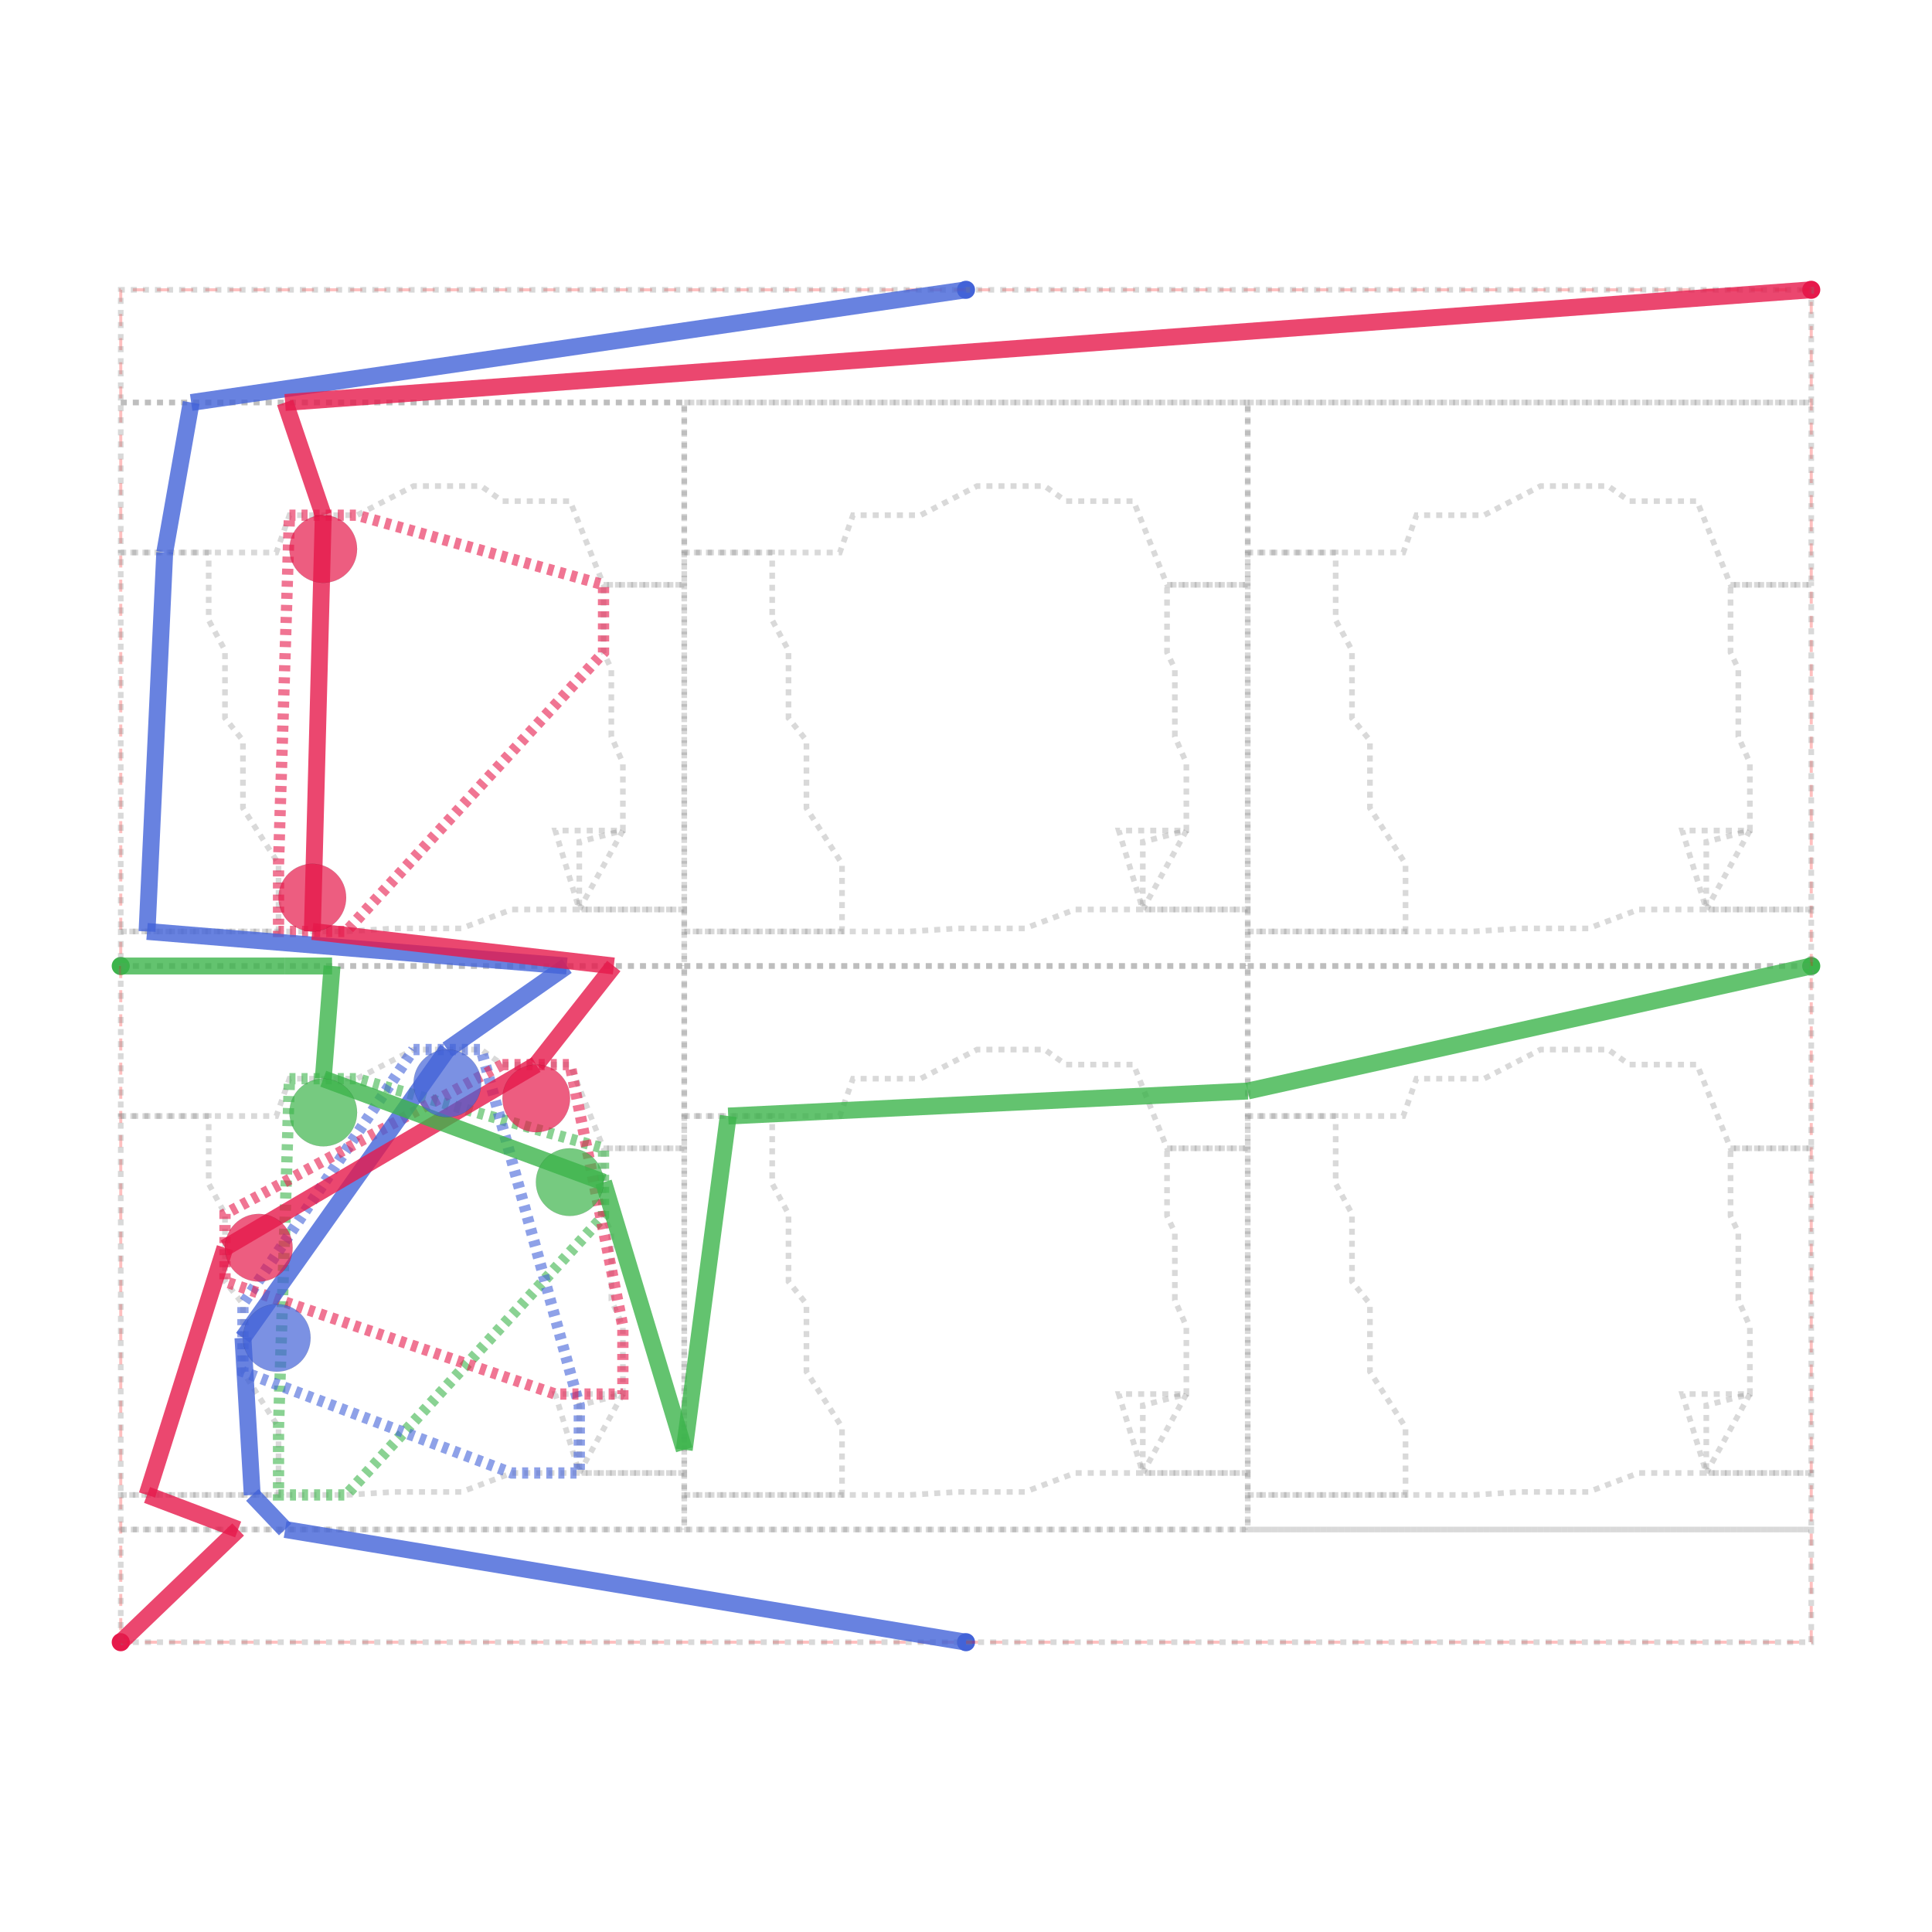
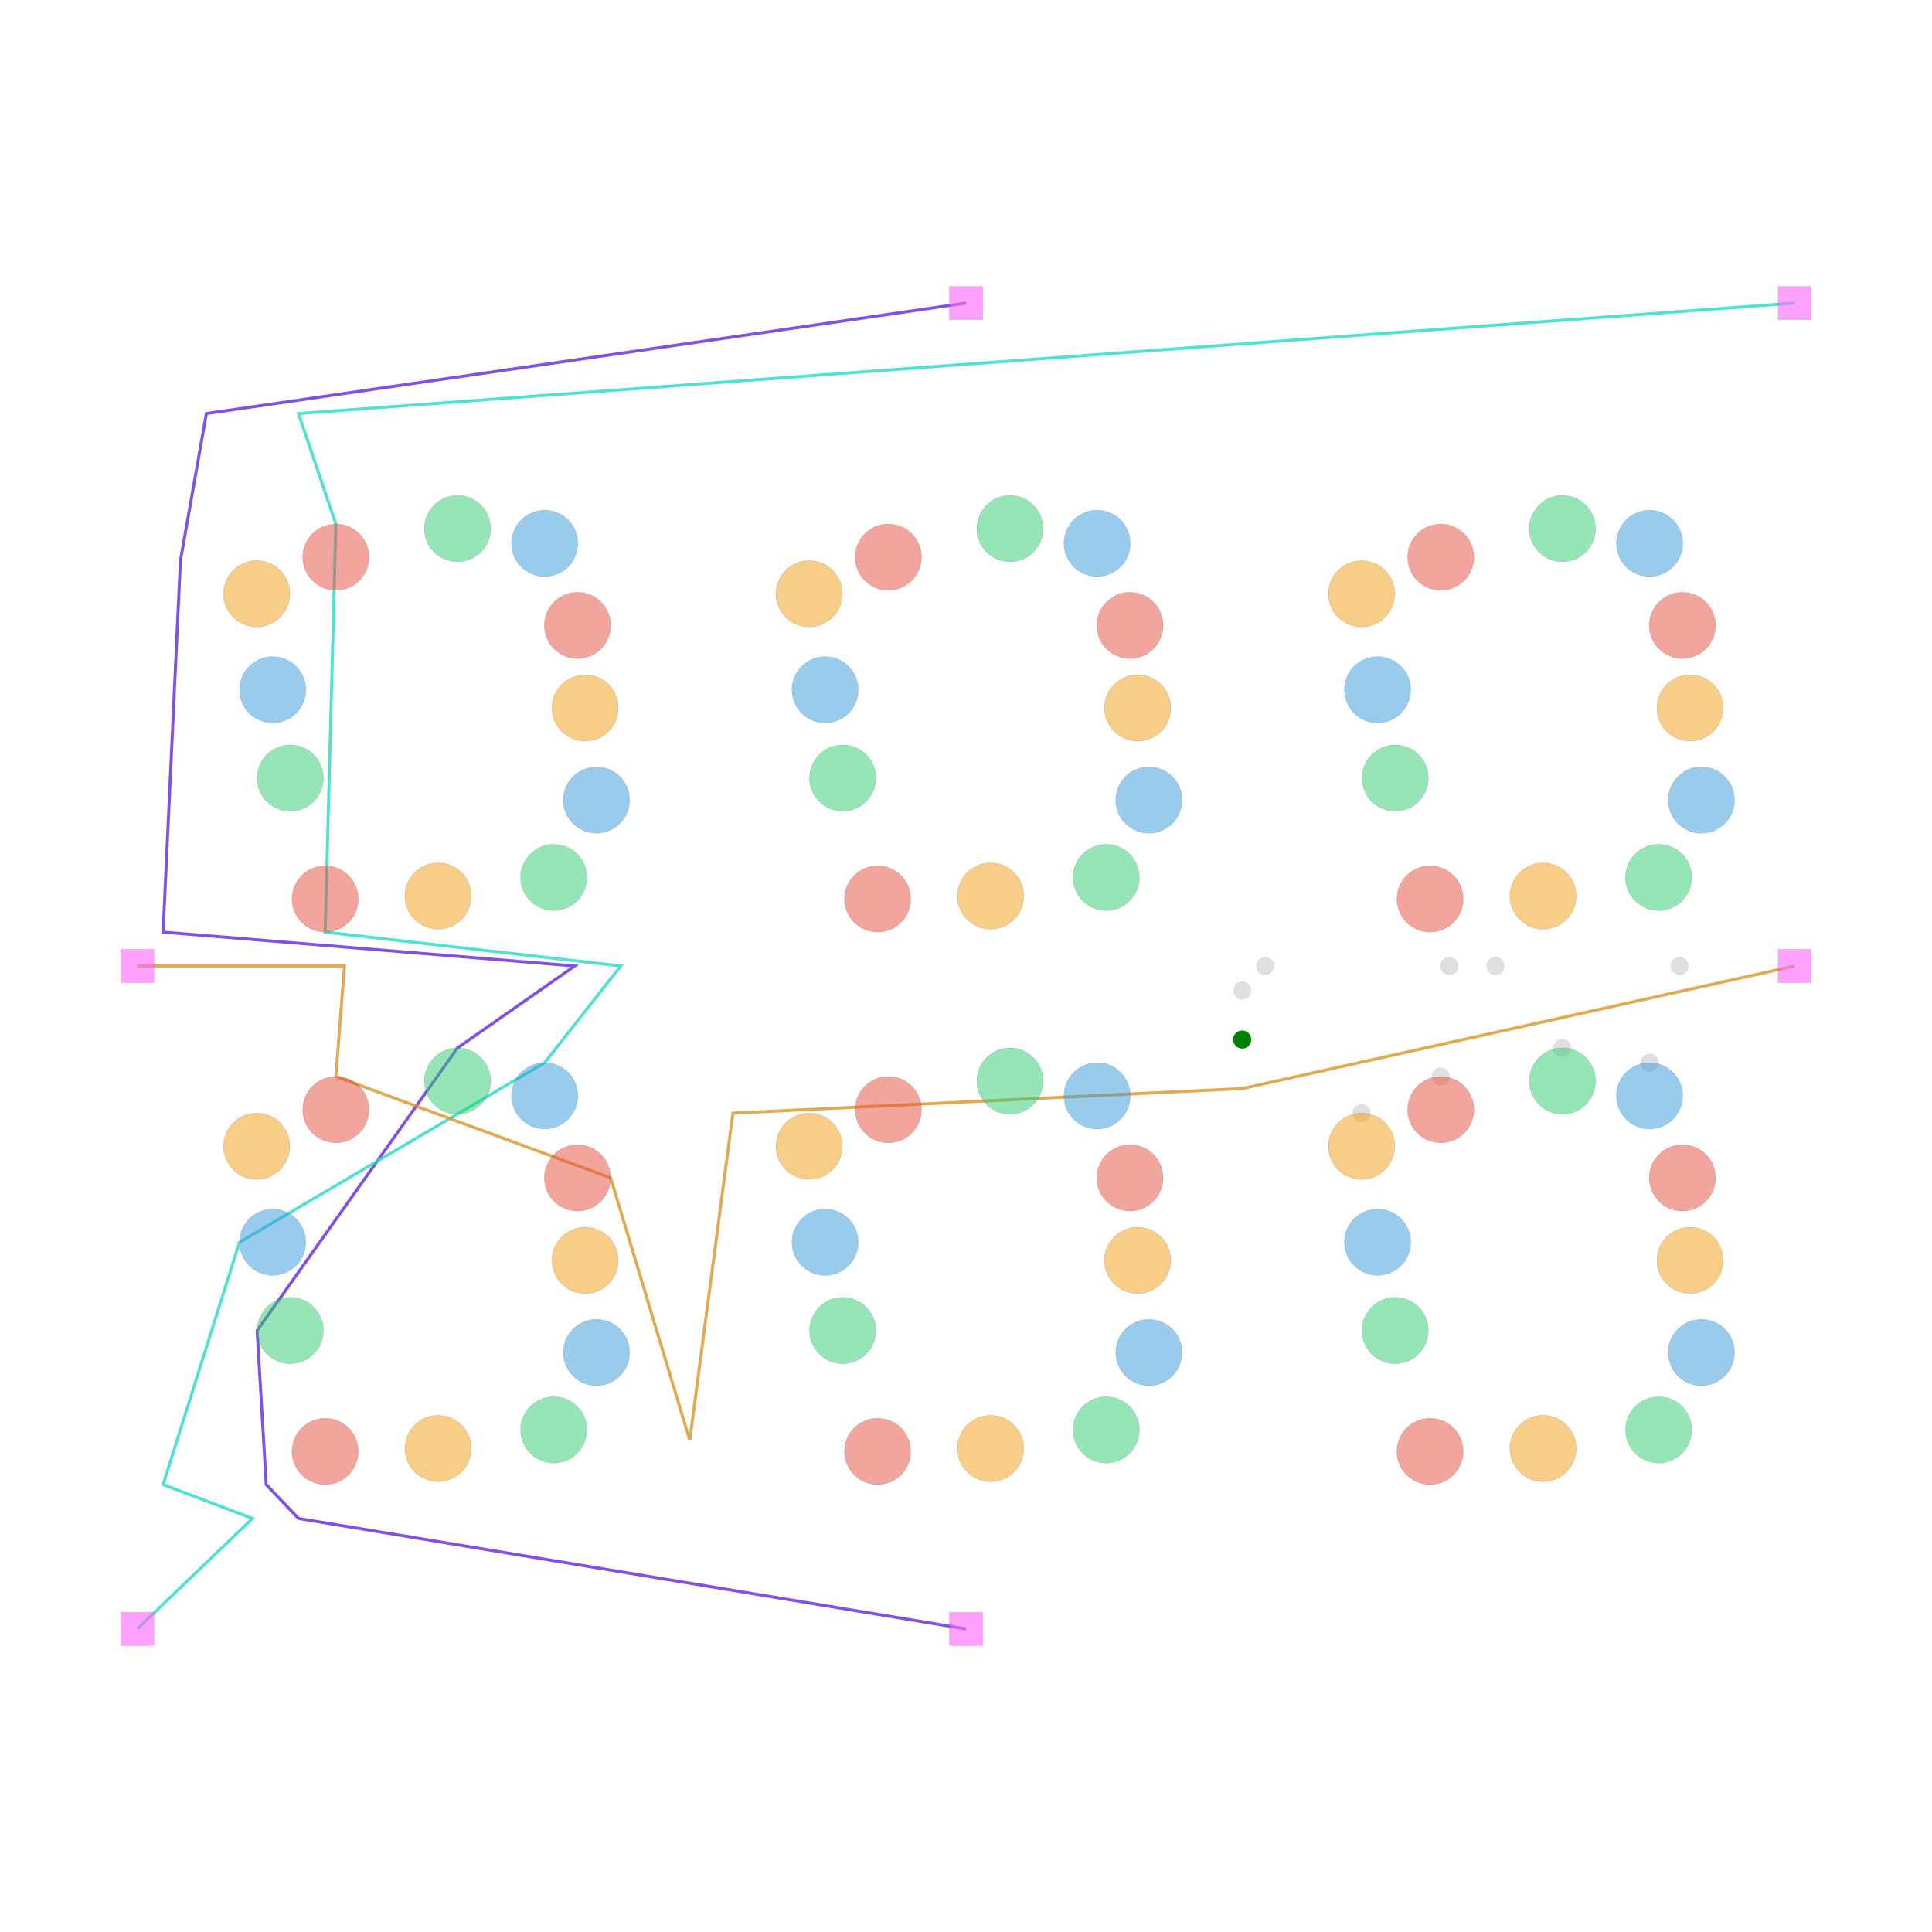
<svg xmlns="http://www.w3.org/2000/svg" width="640" height="640" viewBox="0 0 640 640">
  <rect width="100%" height="100%" fill="white" />
  <g>
-     <circle data-type="point" data-label="signal_a" data-x="-2.5" data-y="-1" cx="40" cy="544" r="3" fill="#e6194b" />
+     <circle data-type="point" data-label="cross:h:0_1:TT_1 g: 0.10 h: 1.00 f: 0.66" data-x="7.5" data-y="4.3343735" cx="411.503" cy="344.363" r="3" fill="green" />
  </g>
  <g>
-     <circle data-type="point" data-label="signal_a" data-x="12.5" data-y="11" cx="600" cy="96" r="3" fill="#e6194b" />
+     <circle data-type="point" data-label="t0_2:v:Net6-T g: 0.10 h: 1.00 f: 0.66" data-x="9.296934" data-y="4" cx="477.273" cy="356.601" r="3" fill="rgba(128, 128, 128, 0.25)" />
  </g>
  <g>
-     <circle data-type="point" data-label="signal_b" data-x="-2.5" data-y="5" cx="40" cy="320" r="3" fill="#3cb44b" />
+     <circle data-type="point" data-label="t0_2:v:Net5-T g: 0.10 h: 1.00 f: 0.66" data-x="10.397934" data-y="4.258567" cx="517.571" cy="347.137" r="3" fill="rgba(128, 128, 128, 0.25)" />
  </g>
  <g>
-     <circle data-type="point" data-label="signal_b" data-x="12.5" data-y="5" cx="600" cy="320" r="3" fill="#3cb44b" />
+     <circle data-type="point" data-label="cross:h:0_1:TT_2 g: 0.10 h: 1.00 f: 0.66" data-x="7.5" data-y="4.7781245000000006" cx="411.503" cy="328.121" r="3" fill="rgba(128, 128, 128, 0.25)" />
  </g>
  <g>
-     <circle data-type="point" data-label="signal_c" data-x="5" data-y="-1" cx="320" cy="544" r="3" fill="#4363d8" />
+     <circle data-type="point" data-label="t0_2:v:Net7-T g: 0.10 h: 1.00 f: 0.66" data-x="11.186721" data-y="4.1250800000000005" cx="546.442" cy="352.023" r="3" fill="rgba(128, 128, 128, 0.25)" />
  </g>
  <g>
-     <circle data-type="point" data-label="signal_c" data-x="5" data-y="11" cx="320" cy="96" r="3" fill="#4363d8" />
+     <circle data-type="point" data-label="t0_2:v:Net8-T g: 0.10 h: 1.00 f: 0.66" data-x="8.580294" data-y="3.6687469999999998" cx="451.043" cy="368.726" r="3" fill="rgba(128, 128, 128, 0.25)" />
  </g>
  <g>
-     <polyline data-points="-2.5,-1 12.5,-1 12.5,11 -2.5,11 -2.5,-1" data-type="line" data-label="" points="40,544 600,544 600,96 40,96 40,544" fill="none" stroke="rgba(255, 0, 0, 0.25)" stroke-width="1px" stroke-dasharray="4 4" />
+     <circle data-type="point" data-label="cross:v:0_2:TB_4 g: 0.10 h: 1.00 f: 0.66" data-x="9.375" data-y="5" cx="480.131" cy="320" r="3" fill="rgba(128, 128, 128, 0.25)" />
  </g>
  <g>
-     <polyline data-points="-2.5,5 2.5,5 2.5,3.382296 1.7838340000000001,3.382296 1.486721,4.1250800000000005 0.8867209999999999,4.1250800000000005 0.697934,4.258567 0.09793400000000002,4.258567 -0.403066,4 -1.003066,4 -1.1197059999999999,3.6687469999999998 -1.719706,3.6687469999999998 -1.719706,3.6687469999999998 -2.5,3.6687469999999998 -2.5,5" data-type="line" data-label="" points="40,320 226.667,320 226.667,380.394 199.93,380.394 188.838,352.664 166.438,352.664 159.39,347.68 136.99,347.68 118.286,357.333 95.886,357.333 91.531,369.7 69.131,369.7 69.131,369.7 40,369.7 40,320" fill="none" stroke="rgba(128, 128, 128, 0.3)" stroke-width="1.867" stroke-dasharray="2 2" />
+     <circle data-type="point" data-label="cross:v:0_2:TB_0 g: 0.10 h: 1.00 f: 0.66" data-x="7.708333333333333" data-y="5" cx="419.129" cy="320" r="3" fill="rgba(128, 128, 128, 0.25)" />
  </g>
  <g>
-     <polyline data-points="-2.5,0 2.5,0 2.5,0.5014639999999999 1.5687170000000001,0.5014639999999999 1.955408,1.201802 1.355408,1.201802 1.5687170000000001,0.5014639999999999 0.968717,0.5014639999999999 0.522457,0.33328900000000017 -0.077543,0.33328900000000017 -0.5,0.30660500000000024 -1.1,0.30660500000000024 -1.1,0.30660500000000024 -2.5,0.30660500000000024 -2.5,0" data-type="line" data-label="" points="40,506.667 226.667,506.667 226.667,487.945 191.899,487.945 206.335,461.799 183.935,461.799 191.899,487.945 169.499,487.945 152.838,494.224 130.438,494.224 114.667,495.22 92.267,495.22 92.267,495.22 40,495.22 40,506.667" fill="none" stroke="rgba(128, 128, 128, 0.3)" stroke-width="1.867" stroke-dasharray="2 2" />
+     <circle data-type="point" data-label="cross:v:0_2:TB_5 g: 0.10 h: 1.00 f: 0.66" data-x="9.791666666666666" data-y="5" cx="495.381" cy="320" r="3" fill="rgba(128, 128, 128, 0.25)" />
  </g>
  <g>
-     <polyline data-points="-2.5,0.30660500000000024 -1.1,0.30660500000000024 -1.1,0.30660500000000024 -1.1,0.9066050000000001 -1.415754,1.400623 -1.415754,2.000623 -1.575,2.2 -1.575,2.8 -1.719706,3.068747 -1.719706,3.6687469999999998 -2.5,3.6687469999999998 -2.5,0.30660500000000024" data-type="line" data-label="" points="40,495.22 92.267,495.22 92.267,495.22 92.267,472.82 80.479,454.377 80.479,431.977 74.533,424.533 74.533,402.133 69.131,392.1 69.131,369.7 40,369.7 40,495.22" fill="none" stroke="rgba(128, 128, 128, 0.3)" stroke-width="1.867" stroke-dasharray="2 2" />
+     <circle data-type="point" data-label="cross:v:0_2:TB_9 g: 0.10 h: 1.00 f: 0.66" data-x="11.458333333333332" data-y="5" cx="556.383" cy="320" r="3" fill="rgba(128, 128, 128, 0.25)" />
  </g>
  <g>
-     <polyline data-points="2.5,0.5014639999999999 1.5687170000000001,0.5014639999999999 1.5687170000000001,0.5014639999999999 1.5687170000000001,1.101464 1.955408,1.201802 1.955408,1.801802 1.853029,2.035495 1.853029,2.635495 1.7838340000000001,2.782296 1.7838340000000001,3.382296 2.5,3.382296 2.5,0.5014639999999999" data-type="line" data-label="" points="226.667,487.945 191.899,487.945 191.899,487.945 191.899,465.545 206.335,461.799 206.335,439.399 202.513,430.675 202.513,408.275 199.93,402.794 199.93,380.394 226.667,380.394 226.667,487.945" fill="none" stroke="rgba(128, 128, 128, 0.3)" stroke-width="1.867" stroke-dasharray="2 2" />
+     <polyline data-points="5,-1 -1.0416666666666665,0 -1.3333333333333333,0.30660500000000024 -1.415754,1.700623 0.397934,4.258567 1.458333333333333,5 -2.2666666666666666,5.306605 -2.109853,8.668747 -1.875,10 5,11" data-type="line" data-label="" points="320,539.608 98.867,503.007 88.192,491.784 85.175,440.762 151.558,347.137 190.37,320 54.031,308.778 59.77,185.719 68.366,136.993 320,100.392" fill="none" stroke="hsla(260, 70%, 50%, 0.8)" stroke-width="1px" />
  </g>
  <g>
-     <polyline data-points="-1.003066,4 -0.403066,4 1.7838340000000001,3.382296 1.7838340000000001,2.782296 -0.5,0.30660500000000024 -1.1,0.30660500000000024 -1.1,0.30660500000000024 -1.1,0.9066050000000001 -1.003066,4" data-type="line" data-label="" points="95.886,357.333 118.286,357.333 199.93,380.394 199.93,402.794 114.667,495.22 92.267,495.22 92.267,495.22 92.267,472.82 95.886,357.333" fill="none" stroke="rgba(60,180,75,0.6)" stroke-width="3.733" stroke-dasharray="2 2" />
+     <polyline data-points="-2.5,-1 -1.4583333333333333,0 -2.2666666666666666,0.30660500000000024 -1.575,2.5 1.186721,4.1250800000000005 1.875,5 -0.8,5.306605 -0.703066,9 -1.0416666666666665,10 12.5,11" data-type="line" data-label="" points="45.49,539.608 83.617,503.007 54.031,491.784 79.346,411.503 180.429,352.023 205.621,320 107.712,308.778 111.26,173.595 98.867,136.993 594.51,100.392" fill="none" stroke="hsla(174, 70%, 50%, 0.8)" stroke-width="1px" />
  </g>
  <g>
-     <polyline data-points="0.09793400000000002,4.258567 0.697934,4.258567 1.5687170000000001,1.101464 1.5687170000000001,0.5014639999999999 1.5687170000000001,0.5014639999999999 0.968717,0.5014639999999999 -1.415754,1.400623 -1.415754,2.000623 0.09793400000000002,4.258567" data-type="line" data-label="" points="136.99,347.68 159.39,347.68 191.899,465.545 191.899,487.945 191.899,487.945 169.499,487.945 80.479,454.377 80.479,431.977 136.99,347.68" fill="none" stroke="rgba(67,99,216,0.6)" stroke-width="3.733" stroke-dasharray="2 2" />
+     <polyline data-points="-2.5,5 -1.0416666666666665,5 -0.625,5 -0.703066,4 1.7838340000000001,3.082296 2.5,0.7072377142857142 2.890147,3.6687469999999998 7.5,3.8906224999999997 12.5,5" data-type="line" data-label="" points="45.49,320 98.867,320 114.118,320 111.26,356.601 202.284,390.19 228.497,477.121 242.777,368.726 411.503,360.605 594.51,320" fill="none" stroke="hsla(37, 70%, 50%, 0.8)" stroke-width="1px" />
  </g>
  <g>
-     <polyline data-points="0.8867209999999999,4.1250800000000005 1.486721,4.1250800000000005 1.955408,1.801802 1.955408,1.201802 1.955408,1.201802 1.355408,1.201802 -1.575,2.2 -1.575,2.8 0.8867209999999999,4.1250800000000005" data-type="line" data-label="" points="166.438,352.664 188.838,352.664 206.335,439.399 206.335,461.799 206.335,461.799 183.935,461.799 74.533,424.533 74.533,402.133 166.438,352.664" fill="none" stroke="rgba(230,25,75,0.6)" stroke-width="3.733" stroke-dasharray="2 2" />
+     <rect data-type="rect" data-label="" data-x="-2.5" data-y="-1" x="40" y="534.118" width="10.98" height="10.98" fill="rgba(255, 100, 255, 0.6)" stroke="black" stroke-width="0.027" />
  </g>
  <g>
-     <polyline data-points="2.5,5 7.5,5 7.5,3.382296 6.783834000000001,3.382296 6.486721,4.1250800000000005 5.886721,4.1250800000000005 5.697934,4.258567 5.097934,4.258567 4.596934,4 3.996934,4 3.880294,3.6687469999999998 3.280294,3.6687469999999998 3.280294,3.6687469999999998 2.5,3.6687469999999998 2.5,5" data-type="line" data-label="" points="226.667,320 413.333,320 413.333,380.394 386.596,380.394 375.504,352.664 353.104,352.664 346.056,347.68 323.656,347.68 304.952,357.333 282.552,357.333 278.198,369.7 255.798,369.7 255.798,369.7 226.667,369.7 226.667,320" fill="none" stroke="rgba(128, 128, 128, 0.3)" stroke-width="1.867" stroke-dasharray="2 2" />
+     <rect data-type="rect" data-label="" data-x="12.5" data-y="11" x="589.02" y="94.902" width="10.98" height="10.98" fill="rgba(255, 100, 255, 0.6)" stroke="black" stroke-width="0.027" />
  </g>
  <g>
-     <polyline data-points="2.5,0 7.5,0 7.5,0.5014639999999999 6.568717,0.5014639999999999 6.955408,1.201802 6.355408,1.201802 6.568717,0.5014639999999999 5.968717,0.5014639999999999 5.522457,0.33328900000000017 4.922457,0.33328900000000017 4.5,0.30660500000000024 3.9,0.30660500000000024 3.9,0.30660500000000024 2.5,0.30660500000000024 2.5,0" data-type="line" data-label="" points="226.667,506.667 413.333,506.667 413.333,487.945 378.565,487.945 393.002,461.799 370.602,461.799 378.565,487.945 356.165,487.945 339.505,494.224 317.105,494.224 301.333,495.22 278.933,495.22 278.933,495.22 226.667,495.22 226.667,506.667" fill="none" stroke="rgba(128, 128, 128, 0.3)" stroke-width="1.867" stroke-dasharray="2 2" />
+     <rect data-type="rect" data-label="" data-x="-2.5" data-y="5" x="40" y="314.51" width="10.98" height="10.98" fill="rgba(255, 100, 255, 0.6)" stroke="black" stroke-width="0.027" />
  </g>
  <g>
-     <polyline data-points="2.5,0.30660500000000024 3.9,0.30660500000000024 3.9,0.30660500000000024 3.9,0.9066050000000001 3.5842460000000003,1.400623 3.5842460000000003,2.000623 3.425,2.2 3.425,2.8 3.280294,3.068747 3.280294,3.6687469999999998 2.5,3.6687469999999998 2.5,0.30660500000000024" data-type="line" data-label="" points="226.667,495.22 278.933,495.22 278.933,495.22 278.933,472.82 267.145,454.377 267.145,431.977 261.2,424.533 261.2,402.133 255.798,392.1 255.798,369.7 226.667,369.7 226.667,495.22" fill="none" stroke="rgba(128, 128, 128, 0.3)" stroke-width="1.867" stroke-dasharray="2 2" />
+     <rect data-type="rect" data-label="" data-x="12.5" data-y="5" x="589.02" y="314.51" width="10.98" height="10.98" fill="rgba(255, 100, 255, 0.6)" stroke="black" stroke-width="0.027" />
  </g>
  <g>
-     <polyline data-points="7.5,0.5014639999999999 6.568717,0.5014639999999999 6.568717,0.5014639999999999 6.568717,1.101464 6.955408,1.201802 6.955408,1.801802 6.853029,2.035495 6.853029,2.635495 6.783834000000001,2.782296 6.783834000000001,3.382296 7.5,3.382296 7.5,0.5014639999999999" data-type="line" data-label="" points="413.333,487.945 378.565,487.945 378.565,487.945 378.565,465.545 393.002,461.799 393.002,439.399 389.18,430.675 389.18,408.275 386.596,402.794 386.596,380.394 413.333,380.394 413.333,487.945" fill="none" stroke="rgba(128, 128, 128, 0.3)" stroke-width="1.867" stroke-dasharray="2 2" />
+     <rect data-type="rect" data-label="" data-x="5" data-y="-1" x="314.51" y="534.118" width="10.98" height="10.98" fill="rgba(255, 100, 255, 0.6)" stroke="black" stroke-width="0.027" />
  </g>
  <g>
-     <polyline data-points="7.5,5 12.5,5 12.5,3.382296 11.783834,3.382296 11.486721,4.1250800000000005 10.886721,4.1250800000000005 10.697934,4.258567 10.097934,4.258567 9.596934,4 8.996934,4 8.880294,3.6687469999999998 8.280294,3.6687469999999998 8.280294,3.6687469999999998 7.5,3.6687469999999998 7.5,5" data-type="line" data-label="" points="413.333,320 600,320 600,380.394 573.263,380.394 562.171,352.664 539.771,352.664 532.723,347.68 510.323,347.68 491.619,357.333 469.219,357.333 464.864,369.7 442.464,369.7 442.464,369.7 413.333,369.7 413.333,320" fill="none" stroke="rgba(128, 128, 128, 0.3)" stroke-width="1.867" stroke-dasharray="2 2" />
+     <rect data-type="rect" data-label="" data-x="5" data-y="11" x="314.51" y="94.902" width="10.98" height="10.98" fill="rgba(255, 100, 255, 0.6)" stroke="black" stroke-width="0.027" />
  </g>
-   <g>
-     <polyline data-points="7.5,0 12.5,0 12.5,0.5014639999999999 11.568717,0.5014639999999999 11.955408,1.201802 11.355408,1.201802 11.568717,0.5014639999999999 10.968717,0.5014639999999999 10.522457,0.33328900000000017 9.922457,0.33328900000000017 9.5,0.30660500000000024 8.9,0.30660500000000024 8.9,0.30660500000000024 7.5,0.30660500000000024 7.5,0" data-type="line" data-label="" points="413.333,506.667 600,506.667 600,487.945 565.232,487.945 579.669,461.799 557.269,461.799 565.232,487.945 542.832,487.945 526.172,494.224 503.772,494.224 488,495.22 465.6,495.22 465.6,495.22 413.333,495.22 413.333,506.667" fill="none" stroke="rgba(128, 128, 128, 0.3)" stroke-width="1.867" stroke-dasharray="2 2" />
-   </g>
-   <g>
-     <polyline data-points="7.5,0.30660500000000024 8.9,0.30660500000000024 8.9,0.30660500000000024 8.9,0.9066050000000001 8.584246,1.400623 8.584246,2.000623 8.425,2.2 8.425,2.8 8.280294,3.068747 8.280294,3.6687469999999998 7.5,3.6687469999999998 7.5,0.30660500000000024" data-type="line" data-label="" points="413.333,495.22 465.6,495.22 465.6,495.22 465.6,472.82 453.812,454.377 453.812,431.977 447.867,424.533 447.867,402.133 442.464,392.1 442.464,369.7 413.333,369.7 413.333,495.22" fill="none" stroke="rgba(128, 128, 128, 0.3)" stroke-width="1.867" stroke-dasharray="2 2" />
-   </g>
-   <g>
-     <polyline data-points="12.5,0.5014639999999999 11.568717,0.5014639999999999 11.568717,0.5014639999999999 11.568717,1.101464 11.955408,1.201802 11.955408,1.801802 11.853029,2.035495 11.853029,2.635495 11.783834,2.782296 11.783834,3.382296 12.5,3.382296 12.5,0.5014639999999999" data-type="line" data-label="" points="600,487.945 565.232,487.945 565.232,487.945 565.232,465.545 579.669,461.799 579.669,439.399 575.846,430.675 575.846,408.275 573.263,402.794 573.263,380.394 600,380.394 600,487.945" fill="none" stroke="rgba(128, 128, 128, 0.3)" stroke-width="1.867" stroke-dasharray="2 2" />
-   </g>
-   <g>
-     <polyline data-points="-2.5,10 2.5,10 2.5,8.382296 1.7838340000000001,8.382296 1.486721,9.12508 0.8867209999999999,9.12508 0.697934,9.258567 0.09793400000000002,9.258567 -0.403066,9 -1.003066,9 -1.1197059999999999,8.668747 -1.719706,8.668747 -1.719706,8.668747 -2.5,8.668747 -2.5,10" data-type="line" data-label="" points="40,133.333 226.667,133.333 226.667,193.728 199.93,193.728 188.838,165.997 166.438,165.997 159.39,161.013 136.99,161.013 118.286,170.667 95.886,170.667 91.531,183.033 69.131,183.033 69.131,183.033 40,183.033 40,133.333" fill="none" stroke="rgba(128, 128, 128, 0.3)" stroke-width="1.867" stroke-dasharray="2 2" />
-   </g>
-   <g>
-     <polyline data-points="-2.5,5 2.5,5 2.5,5.501464 1.5687170000000001,5.501464 1.955408,6.201802 1.355408,6.201802 1.5687170000000001,5.501464 0.968717,5.501464 0.522457,5.333289000000001 -0.077543,5.333289000000001 -0.5,5.306605 -1.1,5.306605 -1.1,5.306605 -2.5,5.306605 -2.5,5" data-type="line" data-label="" points="40,320 226.667,320 226.667,301.279 191.899,301.279 206.335,275.133 183.935,275.133 191.899,301.279 169.499,301.279 152.838,307.557 130.438,307.557 114.667,308.553 92.267,308.553 92.267,308.553 40,308.553 40,320" fill="none" stroke="rgba(128, 128, 128, 0.3)" stroke-width="1.867" stroke-dasharray="2 2" />
-   </g>
-   <g>
-     <polyline data-points="-2.5,5.306605 -1.1,5.306605 -1.1,5.306605 -1.1,5.906605 -1.415754,6.4006229999999995 -1.415754,7.000623 -1.575,7.2 -1.575,7.8 -1.719706,8.068747 -1.719706,8.668747 -2.5,8.668747 -2.5,5.306605" data-type="line" data-label="" points="40,308.553 92.267,308.553 92.267,308.553 92.267,286.153 80.479,267.71 80.479,245.31 74.533,237.867 74.533,215.467 69.131,205.433 69.131,183.033 40,183.033 40,308.553" fill="none" stroke="rgba(128, 128, 128, 0.3)" stroke-width="1.867" stroke-dasharray="2 2" />
-   </g>
-   <g>
-     <polyline data-points="2.5,5.501464 1.5687170000000001,5.501464 1.5687170000000001,5.501464 1.5687170000000001,6.101464 1.955408,6.201802 1.955408,6.801802 1.853029,7.035495 1.853029,7.635495 1.7838340000000001,7.782296 1.7838340000000001,8.382296 2.5,8.382296 2.5,5.501464" data-type="line" data-label="" points="226.667,301.279 191.899,301.279 191.899,301.279 191.899,278.879 206.335,275.133 206.335,252.733 202.513,244.008 202.513,221.608 199.93,216.128 199.93,193.728 226.667,193.728 226.667,301.279" fill="none" stroke="rgba(128, 128, 128, 0.3)" stroke-width="1.867" stroke-dasharray="2 2" />
-   </g>
-   <g>
-     <polyline data-points="-1.003066,9 -0.403066,9 1.7838340000000001,8.382296 1.7838340000000001,7.782296 -0.5,5.306605 -1.1,5.306605 -1.1,5.306605 -1.1,5.906605 -1.003066,9" data-type="line" data-label="" points="95.886,170.667 118.286,170.667 199.93,193.728 199.93,216.128 114.667,308.553 92.267,308.553 92.267,308.553 92.267,286.153 95.886,170.667" fill="none" stroke="rgba(230,25,75,0.6)" stroke-width="3.733" stroke-dasharray="2 2" />
-   </g>
-   <g>
-     <polyline data-points="2.5,10 7.5,10 7.5,8.382296 6.783834000000001,8.382296 6.486721,9.12508 5.886721,9.12508 5.697934,9.258567 5.097934,9.258567 4.596934,9 3.996934,9 3.880294,8.668747 3.280294,8.668747 3.280294,8.668747 2.5,8.668747 2.5,10" data-type="line" data-label="" points="226.667,133.333 413.333,133.333 413.333,193.728 386.596,193.728 375.504,165.997 353.104,165.997 346.056,161.013 323.656,161.013 304.952,170.667 282.552,170.667 278.198,183.033 255.798,183.033 255.798,183.033 226.667,183.033 226.667,133.333" fill="none" stroke="rgba(128, 128, 128, 0.3)" stroke-width="1.867" stroke-dasharray="2 2" />
-   </g>
-   <g>
-     <polyline data-points="2.5,5 7.5,5 7.5,5.501464 6.568717,5.501464 6.955408,6.201802 6.355408,6.201802 6.568717,5.501464 5.968717,5.501464 5.522457,5.333289000000001 4.922457,5.333289000000001 4.5,5.306605 3.9,5.306605 3.9,5.306605 2.5,5.306605 2.5,5" data-type="line" data-label="" points="226.667,320 413.333,320 413.333,301.279 378.565,301.279 393.002,275.133 370.602,275.133 378.565,301.279 356.165,301.279 339.505,307.557 317.105,307.557 301.333,308.553 278.933,308.553 278.933,308.553 226.667,308.553 226.667,320" fill="none" stroke="rgba(128, 128, 128, 0.3)" stroke-width="1.867" stroke-dasharray="2 2" />
-   </g>
-   <g>
-     <polyline data-points="2.5,5.306605 3.9,5.306605 3.9,5.306605 3.9,5.906605 3.5842460000000003,6.4006229999999995 3.5842460000000003,7.000623 3.425,7.2 3.425,7.8 3.280294,8.068747 3.280294,8.668747 2.5,8.668747 2.5,5.306605" data-type="line" data-label="" points="226.667,308.553 278.933,308.553 278.933,308.553 278.933,286.153 267.145,267.71 267.145,245.31 261.2,237.867 261.2,215.467 255.798,205.433 255.798,183.033 226.667,183.033 226.667,308.553" fill="none" stroke="rgba(128, 128, 128, 0.3)" stroke-width="1.867" stroke-dasharray="2 2" />
-   </g>
-   <g>
-     <polyline data-points="7.5,5.501464 6.568717,5.501464 6.568717,5.501464 6.568717,6.101464 6.955408,6.201802 6.955408,6.801802 6.853029,7.035495 6.853029,7.635495 6.783834000000001,7.782296 6.783834000000001,8.382296 7.5,8.382296 7.5,5.501464" data-type="line" data-label="" points="413.333,301.279 378.565,301.279 378.565,301.279 378.565,278.879 393.002,275.133 393.002,252.733 389.18,244.008 389.18,221.608 386.596,216.128 386.596,193.728 413.333,193.728 413.333,301.279" fill="none" stroke="rgba(128, 128, 128, 0.3)" stroke-width="1.867" stroke-dasharray="2 2" />
-   </g>
-   <g>
-     <polyline data-points="7.5,10 12.5,10 12.5,8.382296 11.783834,8.382296 11.486721,9.12508 10.886721,9.12508 10.697934,9.258567 10.097934,9.258567 9.596934,9 8.996934,9 8.880294,8.668747 8.280294,8.668747 8.280294,8.668747 7.5,8.668747 7.5,10" data-type="line" data-label="" points="413.333,133.333 600,133.333 600,193.728 573.263,193.728 562.171,165.997 539.771,165.997 532.723,161.013 510.323,161.013 491.619,170.667 469.219,170.667 464.864,183.033 442.464,183.033 442.464,183.033 413.333,183.033 413.333,133.333" fill="none" stroke="rgba(128, 128, 128, 0.3)" stroke-width="1.867" stroke-dasharray="2 2" />
-   </g>
-   <g>
-     <polyline data-points="7.5,5 12.5,5 12.5,5.501464 11.568717,5.501464 11.955408,6.201802 11.355408,6.201802 11.568717,5.501464 10.968717,5.501464 10.522457,5.333289000000001 9.922457,5.333289000000001 9.5,5.306605 8.9,5.306605 8.9,5.306605 7.5,5.306605 7.5,5" data-type="line" data-label="" points="413.333,320 600,320 600,301.279 565.232,301.279 579.669,275.133 557.269,275.133 565.232,301.279 542.832,301.279 526.172,307.557 503.772,307.557 488,308.553 465.6,308.553 465.6,308.553 413.333,308.553 413.333,320" fill="none" stroke="rgba(128, 128, 128, 0.3)" stroke-width="1.867" stroke-dasharray="2 2" />
-   </g>
-   <g>
-     <polyline data-points="7.5,5.306605 8.9,5.306605 8.9,5.306605 8.9,5.906605 8.584246,6.4006229999999995 8.584246,7.000623 8.425,7.2 8.425,7.8 8.280294,8.068747 8.280294,8.668747 7.5,8.668747 7.5,5.306605" data-type="line" data-label="" points="413.333,308.553 465.6,308.553 465.6,308.553 465.6,286.153 453.812,267.71 453.812,245.31 447.867,237.867 447.867,215.467 442.464,205.433 442.464,183.033 413.333,183.033 413.333,308.553" fill="none" stroke="rgba(128, 128, 128, 0.3)" stroke-width="1.867" stroke-dasharray="2 2" />
-   </g>
-   <g>
-     <polyline data-points="12.5,5.501464 11.568717,5.501464 11.568717,5.501464 11.568717,6.101464 11.955408,6.201802 11.955408,6.801802 11.853029,7.035495 11.853029,7.635495 11.783834,7.782296 11.783834,8.382296 12.5,8.382296 12.5,5.501464" data-type="line" data-label="" points="600,301.279 565.232,301.279 565.232,301.279 565.232,278.879 579.669,275.133 579.669,252.733 575.846,244.008 575.846,221.608 573.263,216.128 573.263,193.728 600,193.728 600,301.279" fill="none" stroke="rgba(128, 128, 128, 0.3)" stroke-width="1.867" stroke-dasharray="2 2" />
-   </g>
-   <g>
-     <polyline data-points="-2.5,10 12.5,10 12.5,11 -2.5,11 -2.5,10" data-type="line" data-label="" points="40,133.333 600,133.333 600,96 40,96 40,133.333" fill="none" stroke="rgba(128, 128, 128, 0.3)" stroke-width="1.867" stroke-dasharray="2 2" />
-   </g>
-   <g>
-     <polyline data-points="-2.5,-1 12.5,-1 12.5,0 -2.5,0 -2.5,-1" data-type="line" data-label="" points="40,544 600,544 600,506.667 40,506.667 40,544" fill="none" stroke="rgba(128, 128, 128, 0.3)" stroke-width="1.867" stroke-dasharray="2 2" />
-   </g>
-   <g>
-     <polyline data-points="5,-1 -1.0416666666666665,0" data-type="line" data-label="" points="320,544 94.444,506.667" fill="none" stroke="rgba(67,99,216,0.8)" stroke-width="5.6" />
-   </g>
-   <g>
-     <polyline data-points="-1.0416666666666665,0 -1.3333333333333333,0.30660500000000024" data-type="line" data-label="" points="94.444,506.667 83.556,495.22" fill="none" stroke="rgba(67,99,216,0.8)" stroke-width="5.6" />
-   </g>
-   <g>
-     <polyline data-points="-1.3333333333333333,0.30660500000000024 -1.415754,1.700623" data-type="line" data-label="" points="83.556,495.22 80.479,443.177" fill="none" stroke="rgba(67,99,216,0.8)" stroke-width="5.6" />
-   </g>
-   <g>
-     <polyline data-points="-1.415754,1.700623 0.397934,4.258567" data-type="line" data-label="" points="80.479,443.177 148.19,347.68" fill="none" stroke="rgba(67,99,216,0.8)" stroke-width="5.6" />
-   </g>
-   <g>
-     <polyline data-points="0.397934,4.258567 1.458333333333333,5" data-type="line" data-label="" points="148.19,347.68 187.778,320" fill="none" stroke="rgba(67,99,216,0.8)" stroke-width="5.6" />
-   </g>
-   <g>
-     <polyline data-points="1.458333333333333,5 -2.2666666666666666,5.306605" data-type="line" data-label="" points="187.778,320 48.711,308.553" fill="none" stroke="rgba(67,99,216,0.8)" stroke-width="5.6" />
-   </g>
-   <g>
-     <polyline data-points="-2.2666666666666666,5.306605 -2.109853,8.668747" data-type="line" data-label="" points="48.711,308.553 54.565,183.033" fill="none" stroke="rgba(67,99,216,0.8)" stroke-width="5.6" />
-   </g>
-   <g>
-     <polyline data-points="-2.109853,8.668747 -1.875,10" data-type="line" data-label="" points="54.565,183.033 63.333,133.333" fill="none" stroke="rgba(67,99,216,0.8)" stroke-width="5.6" />
-   </g>
-   <g>
-     <polyline data-points="-1.875,10 5,11" data-type="line" data-label="" points="63.333,133.333 320,96" fill="none" stroke="rgba(67,99,216,0.8)" stroke-width="5.6" />
-   </g>
-   <g>
-     <polyline data-points="-2.5,-1 -1.4583333333333333,0" data-type="line" data-label="" points="40,544 78.889,506.667" fill="none" stroke="rgba(230,25,75,0.8)" stroke-width="5.6" />
-   </g>
-   <g>
-     <polyline data-points="-1.4583333333333333,0 -2.2666666666666666,0.30660500000000024" data-type="line" data-label="" points="78.889,506.667 48.711,495.22" fill="none" stroke="rgba(230,25,75,0.8)" stroke-width="5.6" />
-   </g>
-   <g>
-     <polyline data-points="-2.2666666666666666,0.30660500000000024 -1.575,2.5" data-type="line" data-label="" points="48.711,495.22 74.533,413.333" fill="none" stroke="rgba(230,25,75,0.8)" stroke-width="5.6" />
-   </g>
-   <g>
-     <polyline data-points="-1.575,2.5 1.186721,4.1250800000000005" data-type="line" data-label="" points="74.533,413.333 177.638,352.664" fill="none" stroke="rgba(230,25,75,0.8)" stroke-width="5.6" />
-   </g>
-   <g>
-     <polyline data-points="1.186721,4.1250800000000005 1.875,5" data-type="line" data-label="" points="177.638,352.664 203.333,320" fill="none" stroke="rgba(230,25,75,0.8)" stroke-width="5.6" />
-   </g>
-   <g>
-     <polyline data-points="1.875,5 -0.8,5.306605" data-type="line" data-label="" points="203.333,320 103.467,308.553" fill="none" stroke="rgba(230,25,75,0.8)" stroke-width="5.6" />
-   </g>
-   <g>
-     <polyline data-points="-0.8,5.306605 -0.703066,9" data-type="line" data-label="" points="103.467,308.553 107.086,170.667" fill="none" stroke="rgba(230,25,75,0.8)" stroke-width="5.6" />
-   </g>
-   <g>
-     <polyline data-points="-0.703066,9 -1.0416666666666665,10" data-type="line" data-label="" points="107.086,170.667 94.444,133.333" fill="none" stroke="rgba(230,25,75,0.8)" stroke-width="5.6" />
-   </g>
-   <g>
-     <polyline data-points="-1.0416666666666665,10 12.5,11" data-type="line" data-label="" points="94.444,133.333 600,96" fill="none" stroke="rgba(230,25,75,0.8)" stroke-width="5.6" />
-   </g>
-   <g>
-     <polyline data-points="-2.5,5 -1.0416666666666665,5" data-type="line" data-label="" points="40,320 94.444,320" fill="none" stroke="rgba(60,180,75,0.8)" stroke-width="5.6" />
-   </g>
-   <g>
-     <polyline data-points="-1.0416666666666665,5 -0.625,5" data-type="line" data-label="" points="94.444,320 110,320" fill="none" stroke="rgba(60,180,75,0.8)" stroke-width="5.6" />
-   </g>
-   <g>
-     <polyline data-points="-0.625,5 -0.703066,4" data-type="line" data-label="" points="110,320 107.086,357.333" fill="none" stroke="rgba(60,180,75,0.8)" stroke-width="5.6" />
-   </g>
-   <g>
-     <polyline data-points="-0.703066,4 1.7838340000000001,3.082296" data-type="line" data-label="" points="107.086,357.333 199.93,391.594" fill="none" stroke="rgba(60,180,75,0.8)" stroke-width="5.6" />
-   </g>
-   <g>
-     <polyline data-points="1.7838340000000001,3.082296 2.5,0.7072377142857142" data-type="line" data-label="" points="199.93,391.594 226.667,480.263" fill="none" stroke="rgba(60,180,75,0.8)" stroke-width="5.6" />
-   </g>
-   <g>
-     <polyline data-points="2.5,0.7072377142857142 2.890147,3.6687469999999998" data-type="line" data-label="" points="226.667,480.263 241.232,369.7" fill="none" stroke="rgba(60,180,75,0.8)" stroke-width="5.6" />
-   </g>
-   <g>
-     <polyline data-points="2.890147,3.6687469999999998 7.5,3.8906224999999997" data-type="line" data-label="" points="241.232,369.7 413.333,361.417" fill="none" stroke="rgba(60,180,75,0.8)" stroke-width="5.6" />
-   </g>
-   <g>
-     <polyline data-points="7.5,3.8906224999999997 12.5,5" data-type="line" data-label="" points="413.333,361.417 600,320" fill="none" stroke="rgba(60,180,75,0.8)" stroke-width="5.6" />
-   </g>
-   <circle data-type="circle" data-label="" data-x="-1.115754" data-y="1.700623" cx="91.679" cy="443.177" r="11.2" fill="rgba(67,99,216,0.7)" stroke="rgba(0, 0, 0, 0.7)" stroke-width="0.027" />
-   <circle data-type="circle" data-label="" data-x="0.397934" data-y="3.958567" cx="148.19" cy="358.88" r="11.2" fill="rgba(67,99,216,0.7)" stroke="rgba(0, 0, 0, 0.7)" stroke-width="0.027" />
-   <circle data-type="circle" data-label="" data-x="-1.275" data-y="2.5" cx="85.733" cy="413.333" r="11.2" fill="rgba(230,25,75,0.7)" stroke="rgba(0, 0, 0, 0.7)" stroke-width="0.027" />
-   <circle data-type="circle" data-label="" data-x="1.186721" data-y="3.82508" cx="177.638" cy="363.864" r="11.2" fill="rgba(230,25,75,0.7)" stroke="rgba(0, 0, 0, 0.7)" stroke-width="0.027" />
-   <circle data-type="circle" data-label="" data-x="-0.8" data-y="5.606605" cx="103.467" cy="297.353" r="11.2" fill="rgba(230,25,75,0.7)" stroke="rgba(0, 0, 0, 0.7)" stroke-width="0.027" />
-   <circle data-type="circle" data-label="" data-x="-0.703066" data-y="8.7" cx="107.086" cy="181.867" r="11.2" fill="rgba(230,25,75,0.7)" stroke="rgba(0, 0, 0, 0.7)" stroke-width="0.027" />
-   <circle data-type="circle" data-label="" data-x="-0.703066" data-y="3.7" cx="107.086" cy="368.533" r="11.2" fill="rgba(60,180,75,0.7)" stroke="rgba(0, 0, 0, 0.7)" stroke-width="0.027" />
-   <circle data-type="circle" data-label="" data-x="1.483834" data-y="3.082296" cx="188.73" cy="391.594" r="11.2" fill="rgba(60,180,75,0.7)" stroke="rgba(0, 0, 0, 0.7)" stroke-width="0.027" />
+   <circle data-type="circle" data-label="" data-x="1.483834" data-y="3.082296" cx="191.304" cy="390.19" r="10.98" fill="rgba(231, 76, 60, 0.5)" stroke="black" stroke-width="0.027" />
+   <circle data-type="circle" data-label="" data-x="-0.8" data-y="0.6066050000000001" cx="107.712" cy="480.804" r="10.98" fill="rgba(231, 76, 60, 0.5)" stroke="black" stroke-width="0.027" />
+   <circle data-type="circle" data-label="" data-x="-0.703066" data-y="3.7" cx="111.26" cy="367.582" r="10.98" fill="rgba(231, 76, 60, 0.5)" stroke="black" stroke-width="0.027" />
+   <circle data-type="circle" data-label="" data-x="6.483834" data-y="3.082296" cx="374.31" cy="390.19" r="10.98" fill="rgba(231, 76, 60, 0.5)" stroke="black" stroke-width="0.027" />
+   <circle data-type="circle" data-label="" data-x="4.2" data-y="0.6066050000000001" cx="290.719" cy="480.804" r="10.98" fill="rgba(231, 76, 60, 0.5)" stroke="black" stroke-width="0.027" />
+   <circle data-type="circle" data-label="" data-x="4.296934" data-y="3.7" cx="294.267" cy="367.582" r="10.98" fill="rgba(231, 76, 60, 0.5)" stroke="black" stroke-width="0.027" />
+   <circle data-type="circle" data-label="" data-x="11.483834" data-y="3.082296" cx="557.317" cy="390.19" r="10.98" fill="rgba(231, 76, 60, 0.5)" stroke="black" stroke-width="0.027" />
+   <circle data-type="circle" data-label="" data-x="9.2" data-y="0.6066050000000001" cx="473.725" cy="480.804" r="10.98" fill="rgba(231, 76, 60, 0.5)" stroke="black" stroke-width="0.027" />
+   <circle data-type="circle" data-label="" data-x="9.296934" data-y="3.7" cx="477.273" cy="367.582" r="10.98" fill="rgba(231, 76, 60, 0.5)" stroke="black" stroke-width="0.027" />
+   <circle data-type="circle" data-label="" data-x="1.483834" data-y="8.082296" cx="191.304" cy="207.184" r="10.98" fill="rgba(231, 76, 60, 0.5)" stroke="black" stroke-width="0.027" />
+   <circle data-type="circle" data-label="" data-x="-0.8" data-y="5.606605" cx="107.712" cy="297.797" r="10.98" fill="rgba(231, 76, 60, 0.5)" stroke="black" stroke-width="0.027" />
+   <circle data-type="circle" data-label="" data-x="-0.703066" data-y="8.7" cx="111.26" cy="184.575" r="10.98" fill="rgba(231, 76, 60, 0.5)" stroke="black" stroke-width="0.027" />
+   <circle data-type="circle" data-label="" data-x="6.483834" data-y="8.082296" cx="374.31" cy="207.184" r="10.98" fill="rgba(231, 76, 60, 0.5)" stroke="black" stroke-width="0.027" />
+   <circle data-type="circle" data-label="" data-x="4.2" data-y="5.606605" cx="290.719" cy="297.797" r="10.98" fill="rgba(231, 76, 60, 0.5)" stroke="black" stroke-width="0.027" />
+   <circle data-type="circle" data-label="" data-x="4.296934" data-y="8.7" cx="294.267" cy="184.575" r="10.98" fill="rgba(231, 76, 60, 0.5)" stroke="black" stroke-width="0.027" />
+   <circle data-type="circle" data-label="" data-x="11.483834" data-y="8.082296" cx="557.317" cy="207.184" r="10.98" fill="rgba(231, 76, 60, 0.5)" stroke="black" stroke-width="0.027" />
+   <circle data-type="circle" data-label="" data-x="9.2" data-y="5.606605" cx="473.725" cy="297.797" r="10.98" fill="rgba(231, 76, 60, 0.5)" stroke="black" stroke-width="0.027" />
+   <circle data-type="circle" data-label="" data-x="9.296934" data-y="8.7" cx="477.273" cy="184.575" r="10.98" fill="rgba(231, 76, 60, 0.5)" stroke="black" stroke-width="0.027" />
+   <circle data-type="circle" data-label="" data-x="1.268717" data-y="0.801464" cx="183.43" cy="473.672" r="10.98" fill="rgba(46, 204, 113, 0.5)" stroke="black" stroke-width="0.027" />
+   <circle data-type="circle" data-label="" data-x="-1.115754" data-y="1.700623" cx="96.155" cy="440.762" r="10.98" fill="rgba(46, 204, 113, 0.5)" stroke="black" stroke-width="0.027" />
+   <circle data-type="circle" data-label="" data-x="0.397934" data-y="3.958567" cx="151.558" cy="358.118" r="10.98" fill="rgba(46, 204, 113, 0.5)" stroke="black" stroke-width="0.027" />
+   <circle data-type="circle" data-label="" data-x="6.2687170000000005" data-y="0.801464" cx="366.437" cy="473.672" r="10.98" fill="rgba(46, 204, 113, 0.5)" stroke="black" stroke-width="0.027" />
+   <circle data-type="circle" data-label="" data-x="3.884246" data-y="1.700623" cx="279.162" cy="440.762" r="10.98" fill="rgba(46, 204, 113, 0.5)" stroke="black" stroke-width="0.027" />
+   <circle data-type="circle" data-label="" data-x="5.397934" data-y="3.958567" cx="334.565" cy="358.118" r="10.98" fill="rgba(46, 204, 113, 0.5)" stroke="black" stroke-width="0.027" />
+   <circle data-type="circle" data-label="" data-x="11.268717" data-y="0.801464" cx="549.443" cy="473.672" r="10.98" fill="rgba(46, 204, 113, 0.5)" stroke="black" stroke-width="0.027" />
+   <circle data-type="circle" data-label="" data-x="8.884246000000001" data-y="1.700623" cx="462.168" cy="440.762" r="10.98" fill="rgba(46, 204, 113, 0.5)" stroke="black" stroke-width="0.027" />
+   <circle data-type="circle" data-label="" data-x="10.397934" data-y="3.958567" cx="517.571" cy="358.118" r="10.98" fill="rgba(46, 204, 113, 0.5)" stroke="black" stroke-width="0.027" />
+   <circle data-type="circle" data-label="" data-x="1.268717" data-y="5.801464" cx="183.43" cy="290.665" r="10.98" fill="rgba(46, 204, 113, 0.5)" stroke="black" stroke-width="0.027" />
+   <circle data-type="circle" data-label="" data-x="-1.115754" data-y="6.700623" cx="96.155" cy="257.755" r="10.98" fill="rgba(46, 204, 113, 0.5)" stroke="black" stroke-width="0.027" />
+   <circle data-type="circle" data-label="" data-x="0.397934" data-y="8.958567" cx="151.558" cy="175.111" r="10.98" fill="rgba(46, 204, 113, 0.5)" stroke="black" stroke-width="0.027" />
+   <circle data-type="circle" data-label="" data-x="6.2687170000000005" data-y="5.801464" cx="366.437" cy="290.665" r="10.98" fill="rgba(46, 204, 113, 0.5)" stroke="black" stroke-width="0.027" />
+   <circle data-type="circle" data-label="" data-x="3.884246" data-y="6.700623" cx="279.162" cy="257.755" r="10.98" fill="rgba(46, 204, 113, 0.5)" stroke="black" stroke-width="0.027" />
+   <circle data-type="circle" data-label="" data-x="5.397934" data-y="8.958567" cx="334.565" cy="175.111" r="10.98" fill="rgba(46, 204, 113, 0.5)" stroke="black" stroke-width="0.027" />
+   <circle data-type="circle" data-label="" data-x="11.268717" data-y="5.801464" cx="549.443" cy="290.665" r="10.98" fill="rgba(46, 204, 113, 0.5)" stroke="black" stroke-width="0.027" />
+   <circle data-type="circle" data-label="" data-x="8.884246000000001" data-y="6.700623" cx="462.168" cy="257.755" r="10.98" fill="rgba(46, 204, 113, 0.5)" stroke="black" stroke-width="0.027" />
+   <circle data-type="circle" data-label="" data-x="10.397934" data-y="8.958567" cx="517.571" cy="175.111" r="10.98" fill="rgba(46, 204, 113, 0.5)" stroke="black" stroke-width="0.027" />
+   <circle data-type="circle" data-label="" data-x="1.186721" data-y="3.82508" cx="180.429" cy="363.004" r="10.98" fill="rgba(52, 152, 219, 0.5)" stroke="black" stroke-width="0.027" />
+   <circle data-type="circle" data-label="" data-x="-1.275" data-y="2.5" cx="90.327" cy="411.503" r="10.98" fill="rgba(52, 152, 219, 0.5)" stroke="black" stroke-width="0.027" />
+   <circle data-type="circle" data-label="" data-x="1.655408" data-y="1.501802" cx="197.584" cy="448.039" r="10.98" fill="rgba(52, 152, 219, 0.5)" stroke="black" stroke-width="0.027" />
+   <circle data-type="circle" data-label="" data-x="6.186721" data-y="3.82508" cx="363.436" cy="363.004" r="10.98" fill="rgba(52, 152, 219, 0.5)" stroke="black" stroke-width="0.027" />
+   <circle data-type="circle" data-label="" data-x="3.725" data-y="2.5" cx="273.333" cy="411.503" r="10.98" fill="rgba(52, 152, 219, 0.5)" stroke="black" stroke-width="0.027" />
+   <circle data-type="circle" data-label="" data-x="6.6554079999999995" data-y="1.501802" cx="380.59" cy="448.039" r="10.98" fill="rgba(52, 152, 219, 0.5)" stroke="black" stroke-width="0.027" />
+   <circle data-type="circle" data-label="" data-x="11.186721" data-y="3.82508" cx="546.442" cy="363.004" r="10.98" fill="rgba(52, 152, 219, 0.5)" stroke="black" stroke-width="0.027" />
+   <circle data-type="circle" data-label="" data-x="8.725" data-y="2.5" cx="456.34" cy="411.503" r="10.98" fill="rgba(52, 152, 219, 0.5)" stroke="black" stroke-width="0.027" />
+   <circle data-type="circle" data-label="" data-x="11.655408" data-y="1.501802" cx="563.597" cy="448.039" r="10.98" fill="rgba(52, 152, 219, 0.5)" stroke="black" stroke-width="0.027" />
+   <circle data-type="circle" data-label="" data-x="1.186721" data-y="8.82508" cx="180.429" cy="179.997" r="10.98" fill="rgba(52, 152, 219, 0.5)" stroke="black" stroke-width="0.027" />
+   <circle data-type="circle" data-label="" data-x="-1.275" data-y="7.5" cx="90.327" cy="228.497" r="10.98" fill="rgba(52, 152, 219, 0.5)" stroke="black" stroke-width="0.027" />
+   <circle data-type="circle" data-label="" data-x="1.655408" data-y="6.501802" cx="197.584" cy="265.032" r="10.98" fill="rgba(52, 152, 219, 0.5)" stroke="black" stroke-width="0.027" />
+   <circle data-type="circle" data-label="" data-x="6.186721" data-y="8.82508" cx="363.436" cy="179.997" r="10.98" fill="rgba(52, 152, 219, 0.5)" stroke="black" stroke-width="0.027" />
+   <circle data-type="circle" data-label="" data-x="3.725" data-y="7.5" cx="273.333" cy="228.497" r="10.98" fill="rgba(52, 152, 219, 0.5)" stroke="black" stroke-width="0.027" />
+   <circle data-type="circle" data-label="" data-x="6.6554079999999995" data-y="6.501802" cx="380.59" cy="265.032" r="10.98" fill="rgba(52, 152, 219, 0.5)" stroke="black" stroke-width="0.027" />
+   <circle data-type="circle" data-label="" data-x="11.186721" data-y="8.82508" cx="546.442" cy="179.997" r="10.98" fill="rgba(52, 152, 219, 0.5)" stroke="black" stroke-width="0.027" />
+   <circle data-type="circle" data-label="" data-x="8.725" data-y="7.5" cx="456.34" cy="228.497" r="10.98" fill="rgba(52, 152, 219, 0.5)" stroke="black" stroke-width="0.027" />
+   <circle data-type="circle" data-label="" data-x="11.655408" data-y="6.501802" cx="563.597" cy="265.032" r="10.98" fill="rgba(52, 152, 219, 0.5)" stroke="black" stroke-width="0.027" />
+   <circle data-type="circle" data-label="" data-x="1.553029" data-y="2.335495" cx="193.836" cy="417.524" r="10.98" fill="rgba(243, 156, 18, 0.5)" stroke="black" stroke-width="0.027" />
+   <circle data-type="circle" data-label="" data-x="0.222457" data-y="0.633289" cx="145.136" cy="479.827" r="10.98" fill="rgba(243, 156, 18, 0.5)" stroke="black" stroke-width="0.027" />
+   <circle data-type="circle" data-label="" data-x="-1.419706" data-y="3.368747" cx="85.03" cy="379.706" r="10.98" fill="rgba(243, 156, 18, 0.5)" stroke="black" stroke-width="0.027" />
+   <circle data-type="circle" data-label="" data-x="6.553029" data-y="2.335495" cx="376.843" cy="417.524" r="10.98" fill="rgba(243, 156, 18, 0.5)" stroke="black" stroke-width="0.027" />
+   <circle data-type="circle" data-label="" data-x="5.222457" data-y="0.633289" cx="328.142" cy="479.827" r="10.98" fill="rgba(243, 156, 18, 0.5)" stroke="black" stroke-width="0.027" />
+   <circle data-type="circle" data-label="" data-x="3.5802940000000003" data-y="3.368747" cx="268.037" cy="379.706" r="10.98" fill="rgba(243, 156, 18, 0.5)" stroke="black" stroke-width="0.027" />
+   <circle data-type="circle" data-label="" data-x="11.553029" data-y="2.335495" cx="559.849" cy="417.524" r="10.98" fill="rgba(243, 156, 18, 0.5)" stroke="black" stroke-width="0.027" />
+   <circle data-type="circle" data-label="" data-x="10.222457" data-y="0.633289" cx="511.149" cy="479.827" r="10.98" fill="rgba(243, 156, 18, 0.5)" stroke="black" stroke-width="0.027" />
+   <circle data-type="circle" data-label="" data-x="8.580294" data-y="3.368747" cx="451.043" cy="379.706" r="10.98" fill="rgba(243, 156, 18, 0.5)" stroke="black" stroke-width="0.027" />
+   <circle data-type="circle" data-label="" data-x="1.553029" data-y="7.335495" cx="193.836" cy="234.518" r="10.98" fill="rgba(243, 156, 18, 0.5)" stroke="black" stroke-width="0.027" />
+   <circle data-type="circle" data-label="" data-x="0.222457" data-y="5.6332889999999995" cx="145.136" cy="296.821" r="10.98" fill="rgba(243, 156, 18, 0.5)" stroke="black" stroke-width="0.027" />
+   <circle data-type="circle" data-label="" data-x="-1.419706" data-y="8.368747" cx="85.03" cy="196.699" r="10.98" fill="rgba(243, 156, 18, 0.5)" stroke="black" stroke-width="0.027" />
+   <circle data-type="circle" data-label="" data-x="6.553029" data-y="7.335495" cx="376.843" cy="234.518" r="10.98" fill="rgba(243, 156, 18, 0.5)" stroke="black" stroke-width="0.027" />
+   <circle data-type="circle" data-label="" data-x="5.222457" data-y="5.6332889999999995" cx="328.142" cy="296.821" r="10.98" fill="rgba(243, 156, 18, 0.5)" stroke="black" stroke-width="0.027" />
+   <circle data-type="circle" data-label="" data-x="3.5802940000000003" data-y="8.368747" cx="268.037" cy="196.699" r="10.98" fill="rgba(243, 156, 18, 0.5)" stroke="black" stroke-width="0.027" />
+   <circle data-type="circle" data-label="" data-x="11.553029" data-y="7.335495" cx="559.849" cy="234.518" r="10.98" fill="rgba(243, 156, 18, 0.5)" stroke="black" stroke-width="0.027" />
+   <circle data-type="circle" data-label="" data-x="10.222457" data-y="5.6332889999999995" cx="511.149" cy="296.821" r="10.98" fill="rgba(243, 156, 18, 0.5)" stroke="black" stroke-width="0.027" />
+   <circle data-type="circle" data-label="" data-x="8.580294" data-y="8.368747" cx="451.043" cy="196.699" r="10.98" fill="rgba(243, 156, 18, 0.5)" stroke="black" stroke-width="0.027" />
  <g id="crosshair" style="display: none">
    <line id="crosshair-h" y1="0" y2="640" stroke="#666" stroke-width="0.5" />
    <line id="crosshair-v" x1="0" x2="640" stroke="#666" stroke-width="0.5" />
    <text id="coordinates" font-family="monospace" font-size="12" fill="#666" />
  </g>
</svg>
